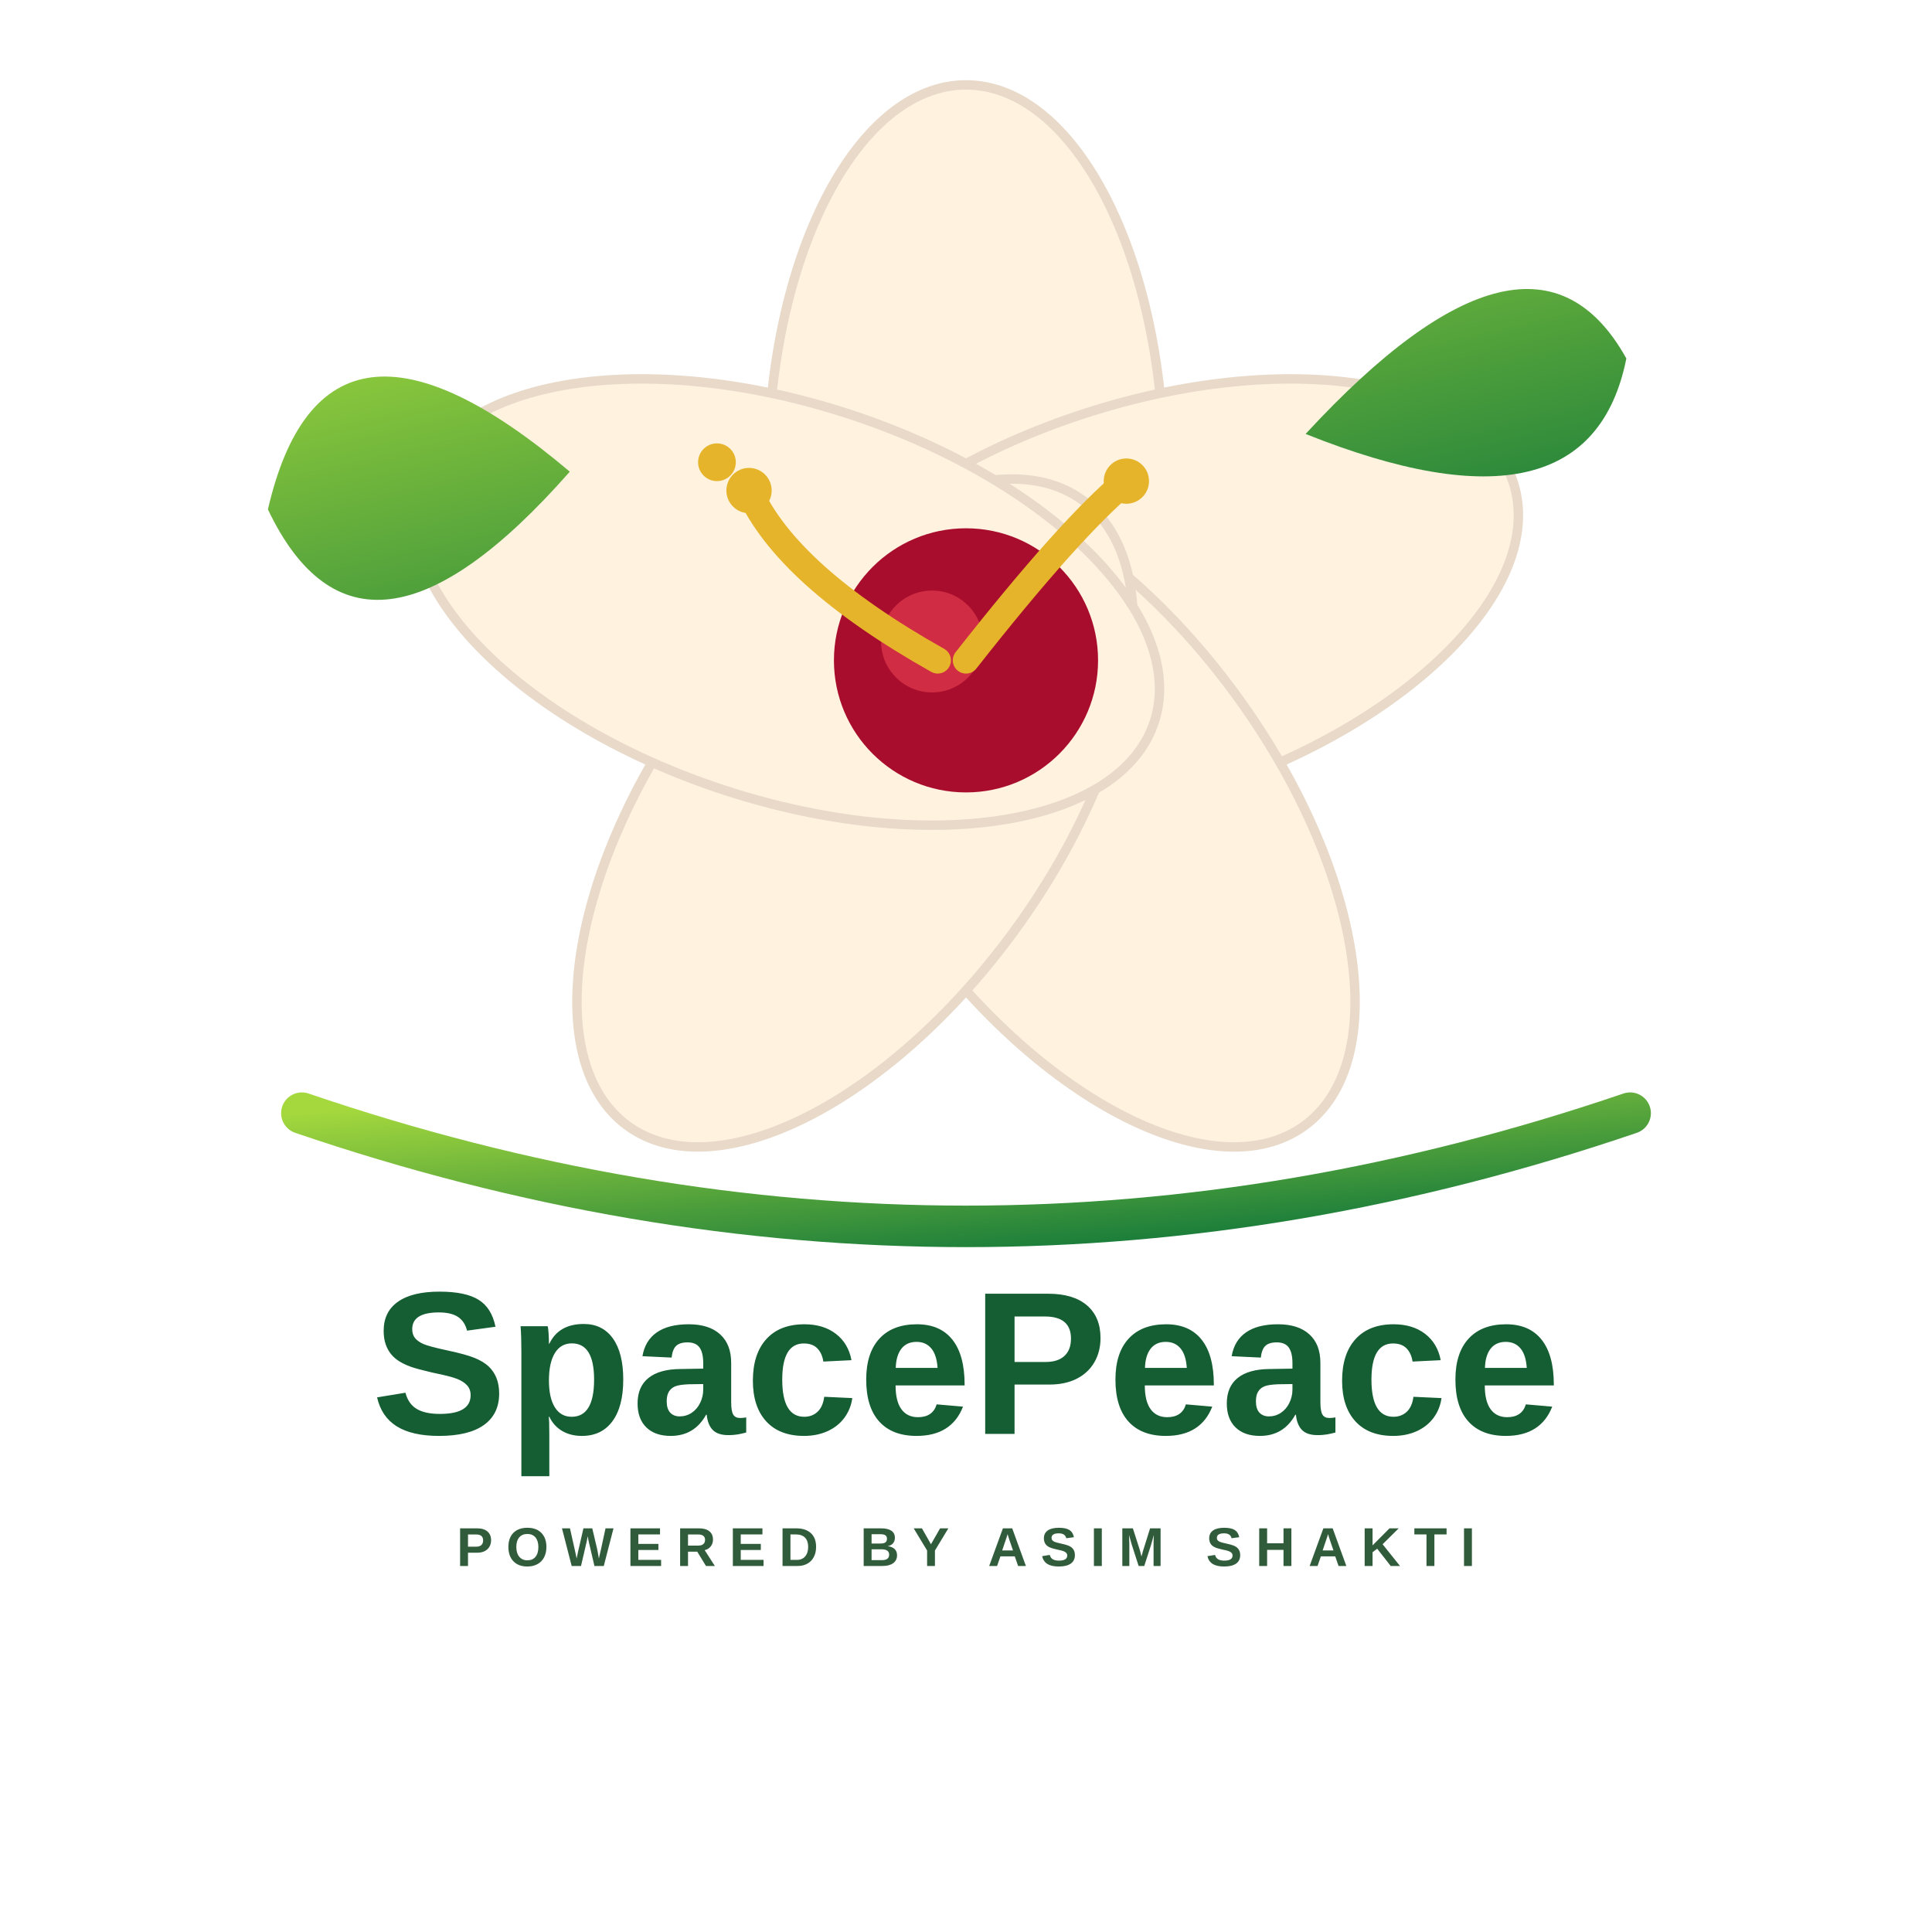
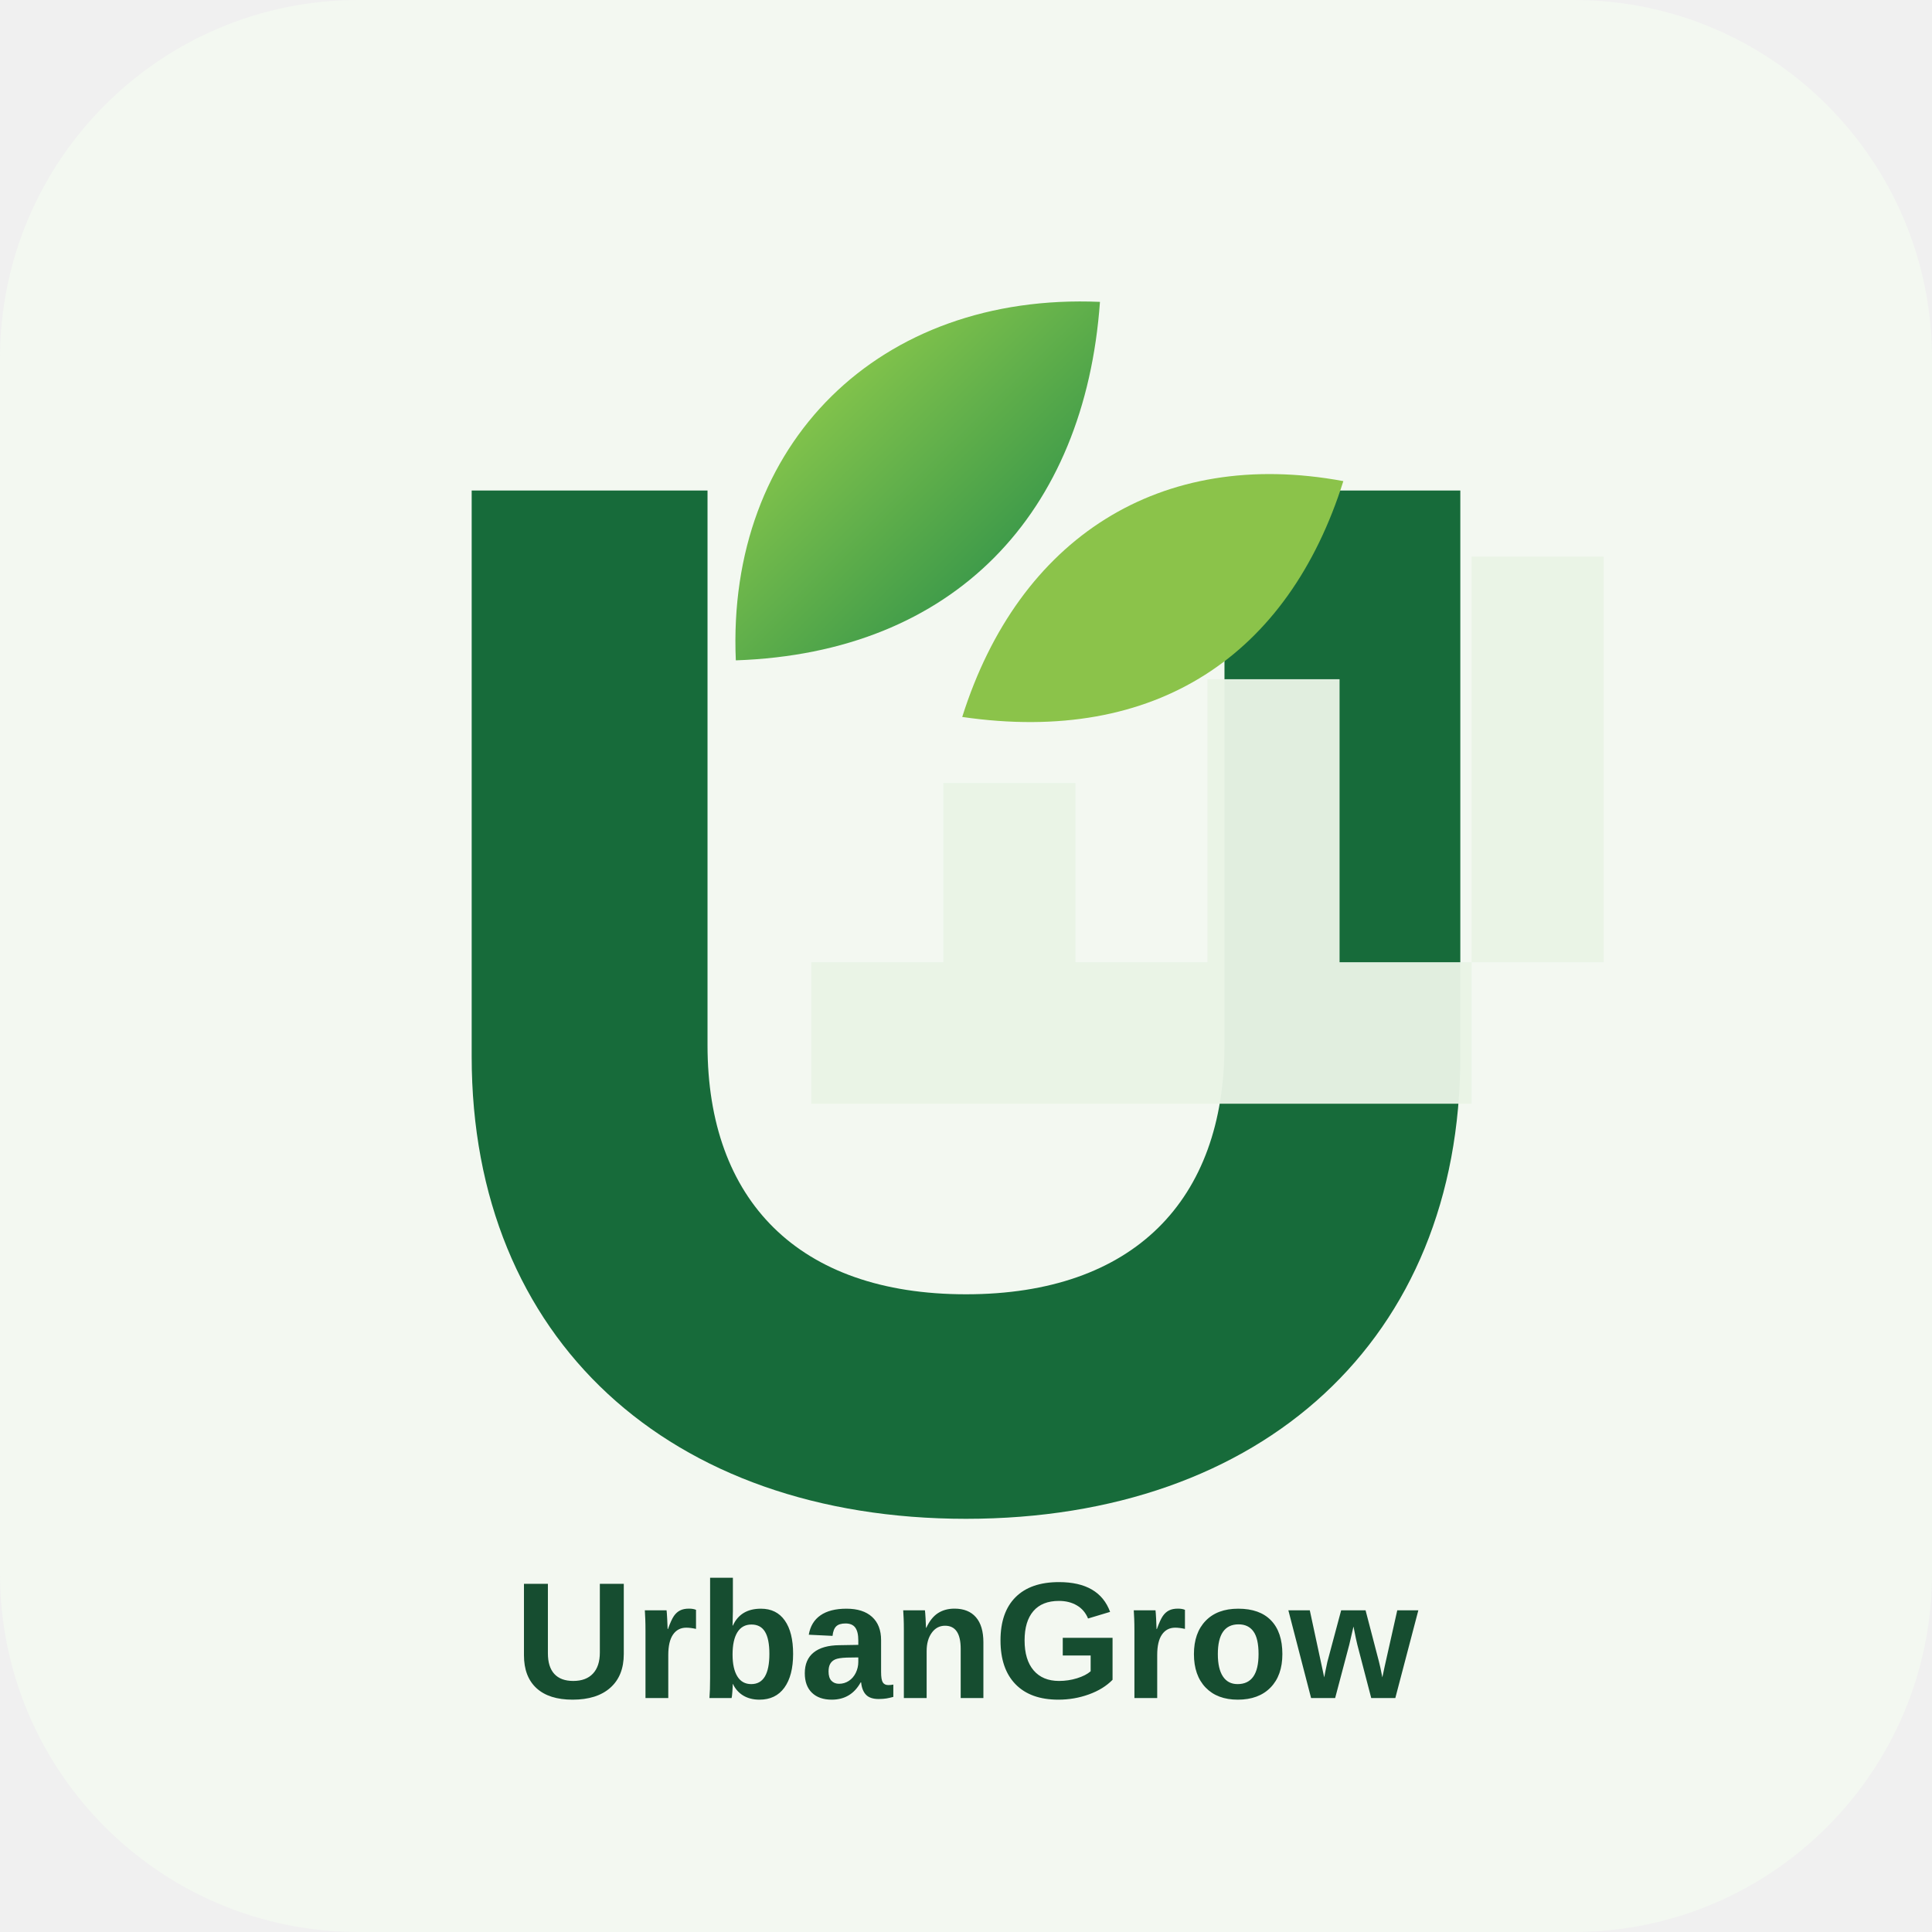
<svg xmlns="http://www.w3.org/2000/svg" width="1024" height="1024" viewBox="0 0 1024 1024">
  <defs>
-     <linearGradient id="g" x2="1" y2="1">
-       <stop stop-color="#A4D83D" />
-       <stop offset="1" stop-color="#08713A" />
+     <linearGradient id="leaf" x1="0" y1="0" x2="1" y2="1">
+       <stop stop-color="#A7D94B" />
+       <stop offset="1" stop-color="#16834A" />
    </linearGradient>
  </defs>
-   <rect width="1024" height="1024" fill="#fff" />
-   <g transform="translate(512 350)">
-     <g fill="#FFF3DF" stroke="#E8D9C9" stroke-width="5">
-       <ellipse rx="105" ry="205" transform="rotate(0) translate(0 -100)" />
-       <ellipse rx="105" ry="205" transform="rotate(72) translate(0 -100)" />
-       <ellipse rx="105" ry="205" transform="rotate(144) translate(0 -100)" />
-       <ellipse rx="105" ry="205" transform="rotate(216) translate(0 -100)" />
-       <ellipse rx="105" ry="205" transform="rotate(288) translate(0 -100)" />
-     </g>
-     <circle r="70" fill="#A90D2D" />
-     <circle cx="-18" cy="-10" r="27" fill="#D02C43" />
-     <path d="M-15 0 Q-95 -45 -115 -90 M0 0 Q55 -70 85 -95" stroke="#E6B42B" stroke-width="14" fill="none" stroke-linecap="round" />
-     <g fill="#E6B42B">
-       <circle cx="-115" cy="-90" r="12" />
-       <circle cx="-132" cy="-105" r="10" />
-       <circle cx="85" cy="-95" r="12" />
-     </g>
-     <path d="M-210 -100 Q-340 -210 -370 -80 Q-320 25 -210 -100 M180 -120 Q300 -250 350 -160 Q330 -60 180 -120" fill="url(#g)" />
-   </g>
-   <path d="M160 590 Q512 710 864 590" fill="none" stroke="url(#g)" stroke-width="22" stroke-linecap="round" />
-   <text x="512" y="760" text-anchor="middle" font-family="Arial,sans-serif" font-size="108" font-weight="800" fill="#155D32">SpacePeace</text>
-   <text x="512" y="830" text-anchor="middle" font-family="Arial,sans-serif" font-size="29" letter-spacing="7" font-weight="700" fill="#315C3C">POWERED BY ASIM SHAKTI</text>
+   <rect width="1024" height="1024" rx="190" fill="#F3F8F1" />
+   <path d="M250 260v300c0 150 105 245 262 245s262-95 262-245V260h-125v294c0 82-48 132-137 132s-137-50-137-132V260z" fill="#176B3A" />
+   <path d="M390 350c-5-115 76-195 193-190-8 112-77 186-193 190z" fill="url(#leaf)" />
+   <path d="M510 380c30-95 105-143 202-125-29 92-99 140-202 125z" fill="#8BC34A" />
+   <path d="M430 510h70v-95h70v95h70v-150h70v150h70v-215h70v215h-70v75H430z" fill="#E9F4E6" opacity=".96" />
+   <text x="512" y="900" text-anchor="middle" font-family="Arial,sans-serif" font-size="88" font-weight="800" fill="#164D30">UrbanGrow</text>
</svg>
